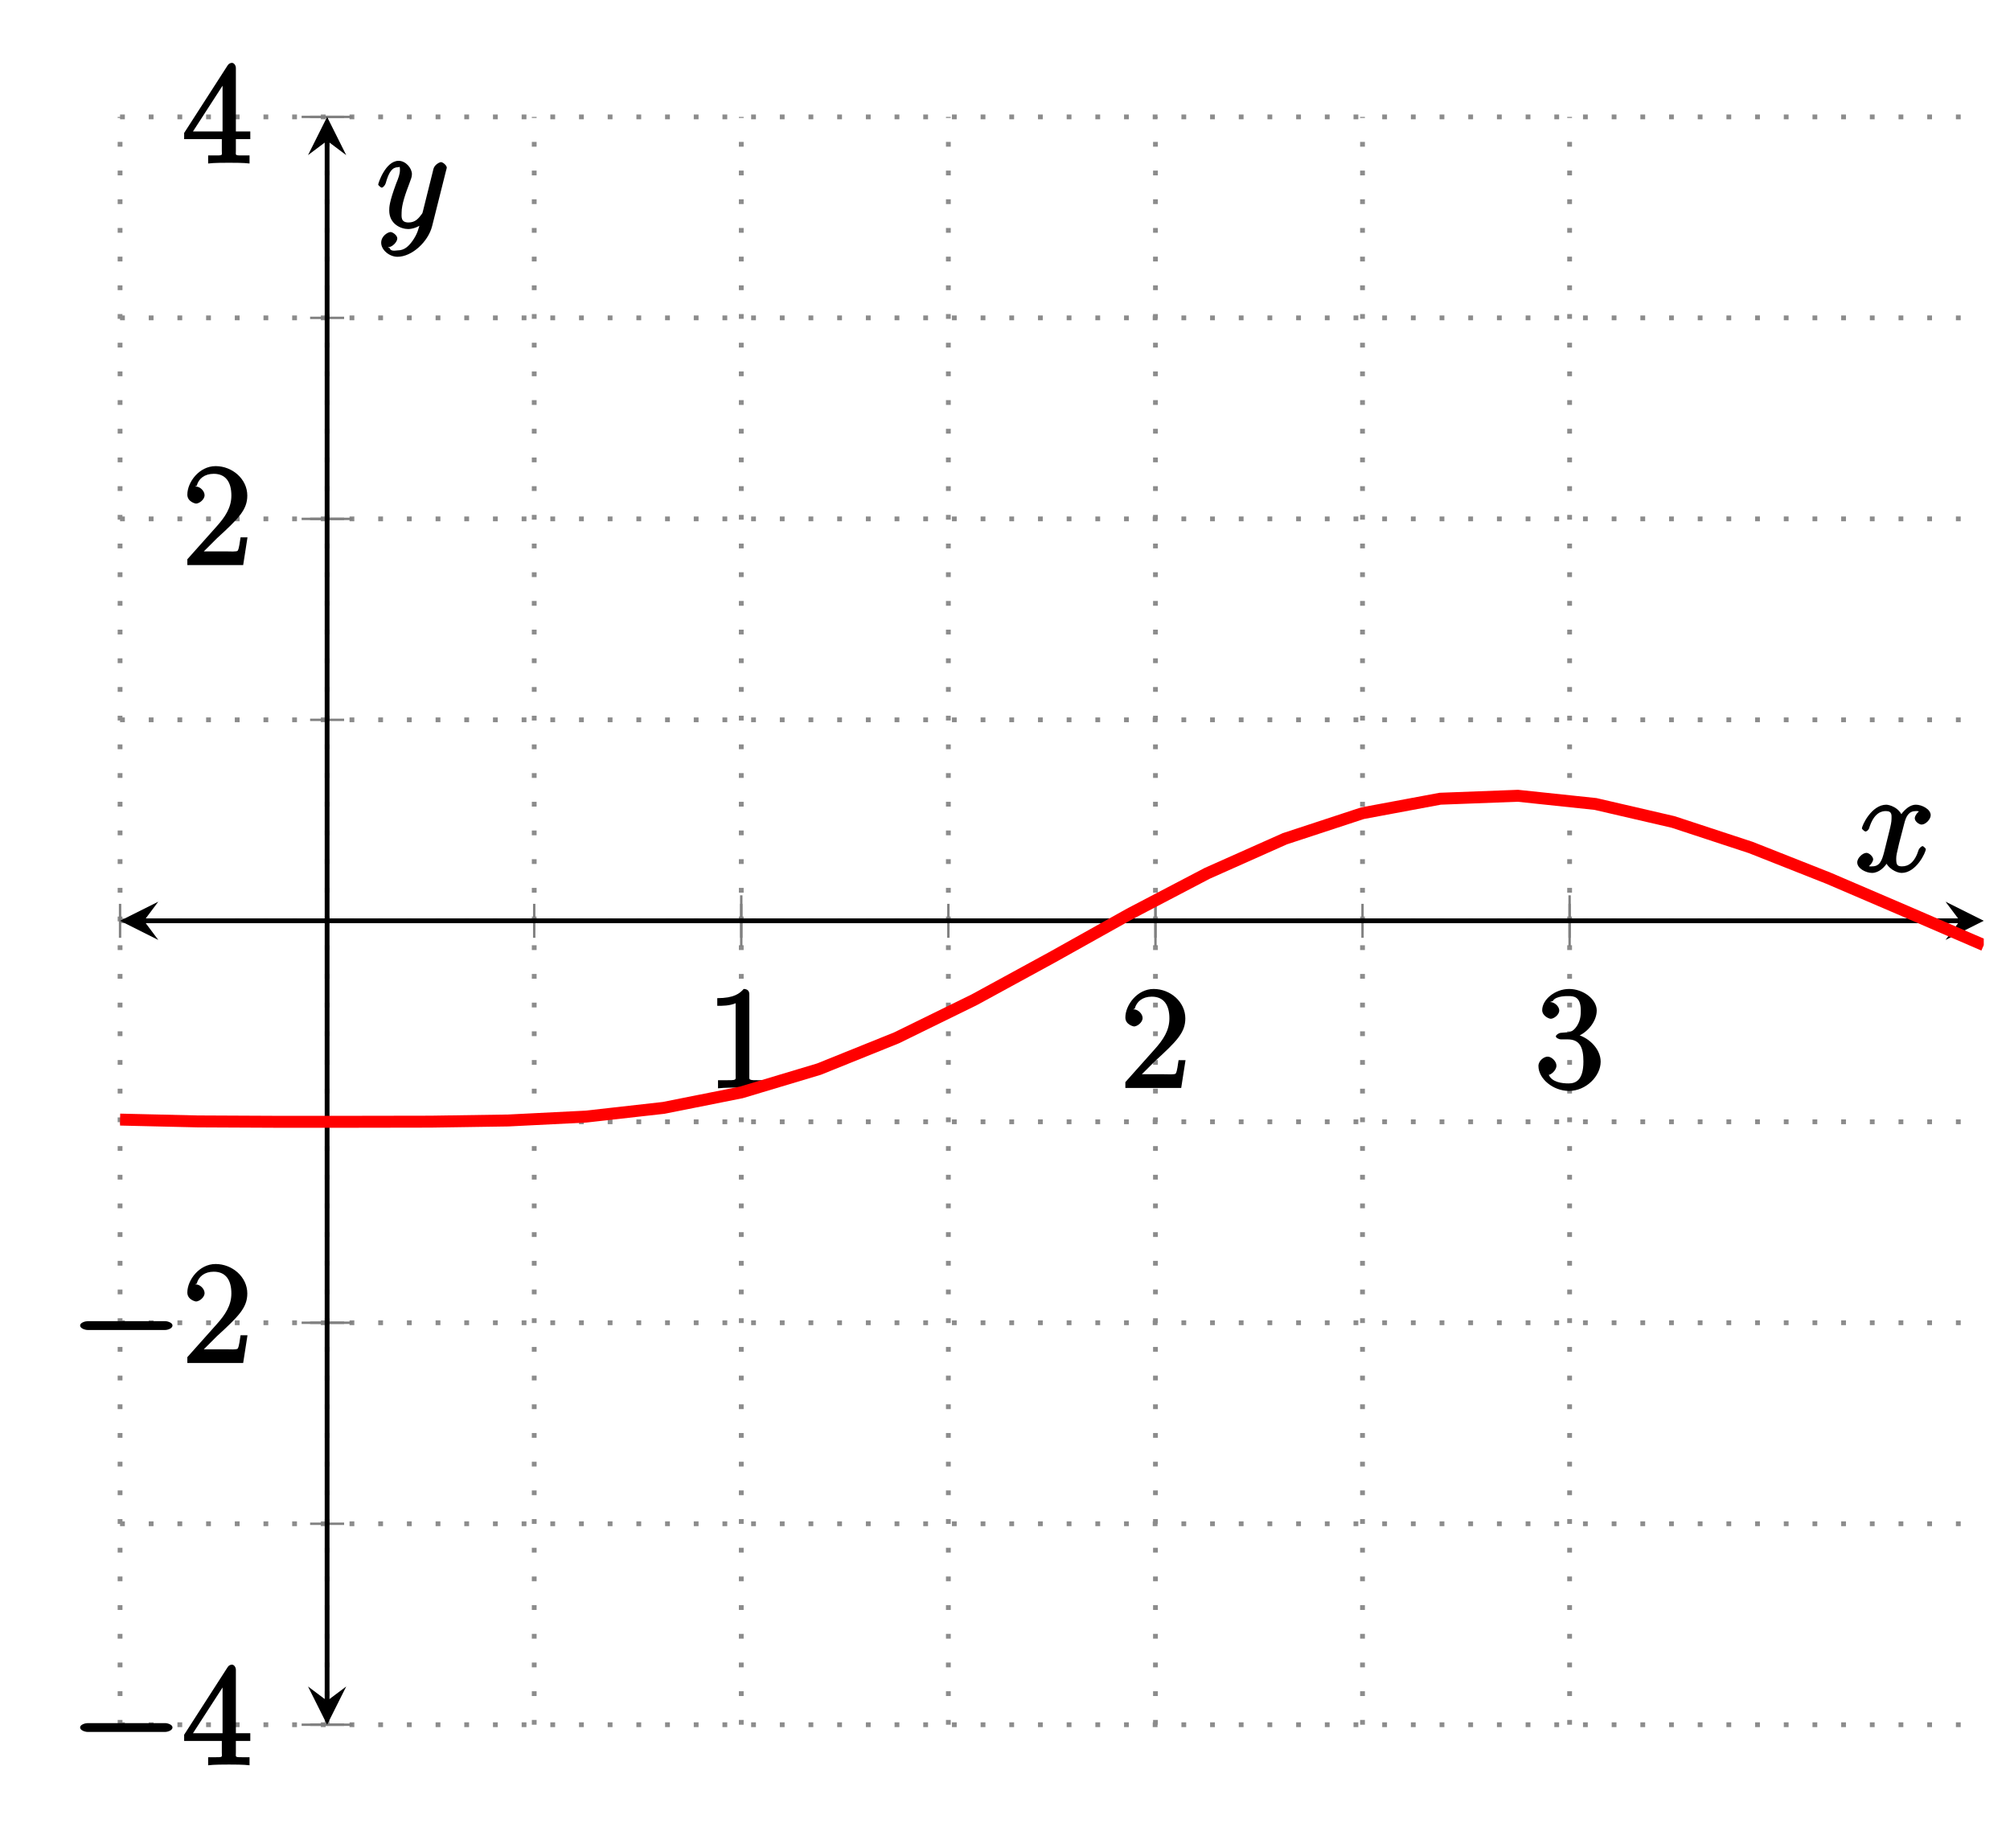
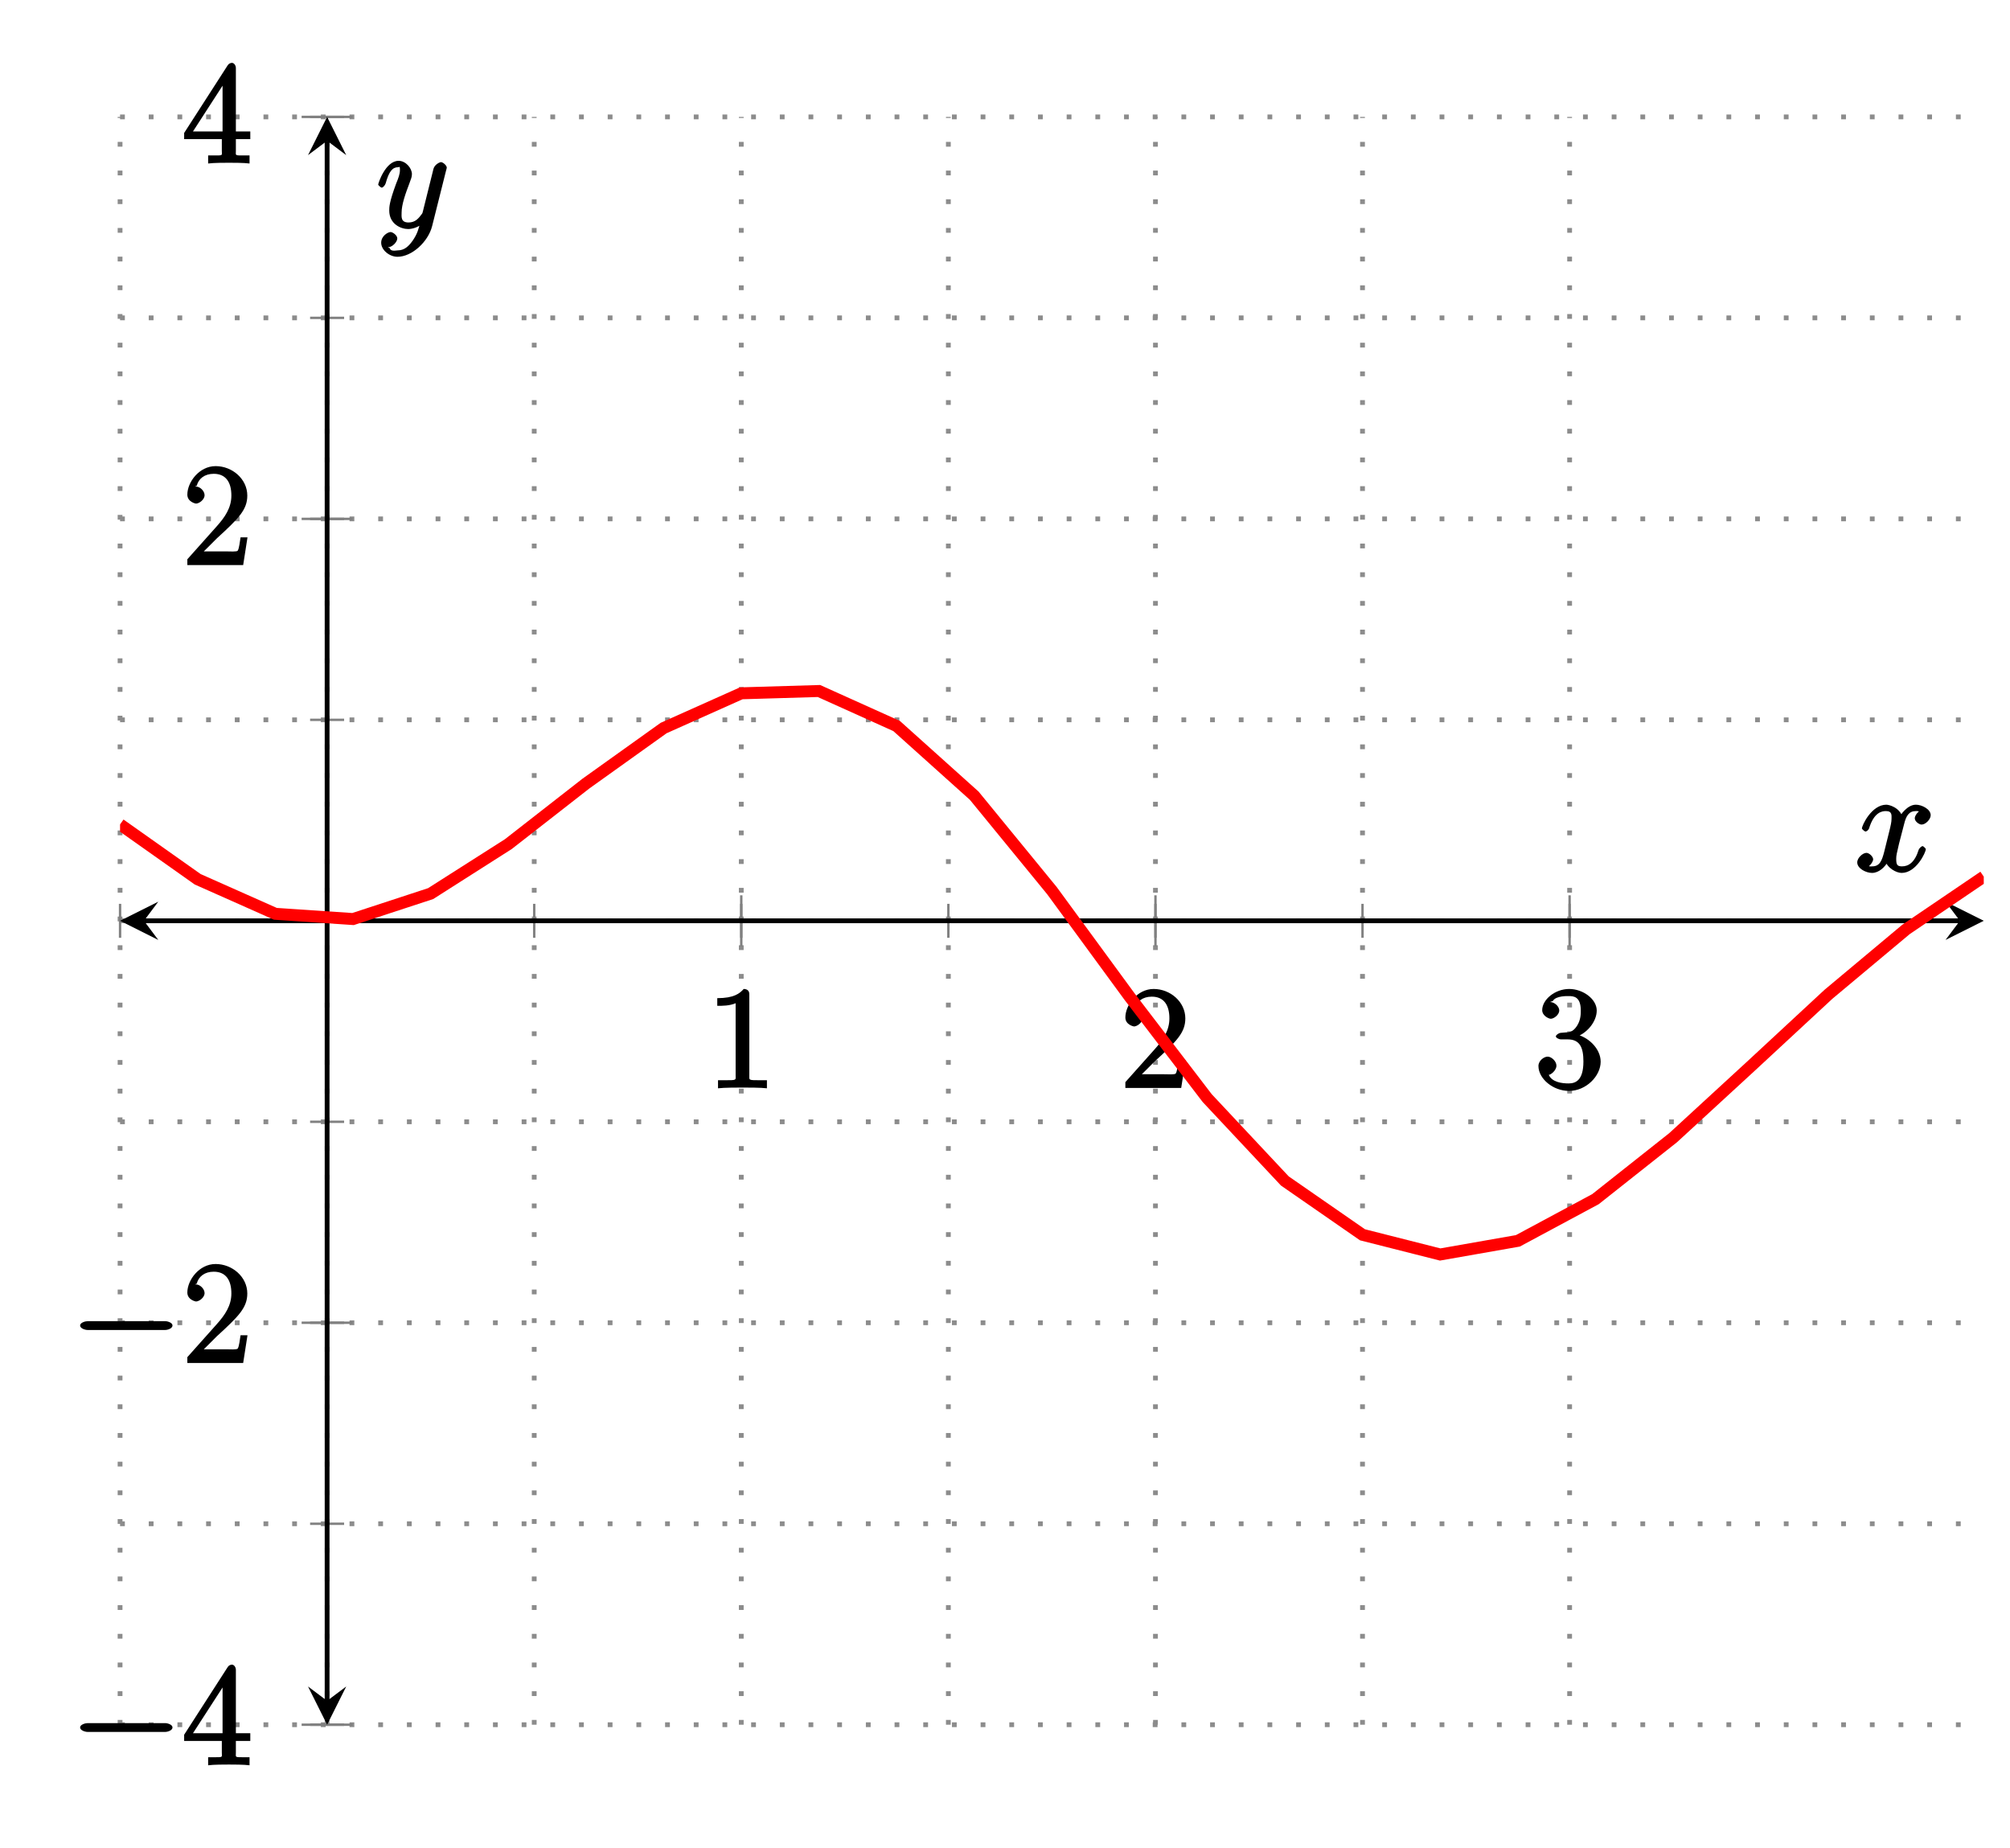
<svg xmlns="http://www.w3.org/2000/svg" xmlns:xlink="http://www.w3.org/1999/xlink" width="167.61pt" height="154.03pt" viewBox="0 0 167.61 154.03" version="1.1">
  <defs>
    <g>
      <symbol overflow="visible" id="glyph0-0">
        <path style="stroke:none;" d="" />
      </symbol>
      <symbol overflow="visible" id="glyph0-1">
        <path style="stroke:none;" d="M 3.594 -7.812 C 3.594 -8.078 3.438 -8.25 3.125 -8.25 C 2.797 -7.875 2.312 -7.484 0.922 -7.484 L 0.922 -6.844 C 1.359 -6.844 1.953 -6.844 2.453 -7.062 L 2.453 -1.062 C 2.453 -0.641 2.578 -0.641 1.531 -0.641 L 0.984 -0.641 L 0.984 0.031 C 1.484 -0.031 2.641 -0.031 3.031 -0.031 C 3.438 -0.031 4.578 -0.031 5.062 0.031 L 5.062 -0.641 L 4.531 -0.641 C 3.484 -0.641 3.594 -0.641 3.594 -1.062 Z M 3.594 -7.812 " />
      </symbol>
      <symbol overflow="visible" id="glyph0-2">
        <path style="stroke:none;" d="M 5.266 -2.312 L 4.859 -2.312 C 4.797 -1.953 4.75 -1.406 4.625 -1.203 C 4.547 -1.094 3.984 -1.141 3.625 -1.141 L 1.406 -1.141 L 1.516 -0.891 C 1.844 -1.156 2.562 -1.922 2.875 -2.219 C 4.703 -3.891 5.422 -4.609 5.422 -5.797 C 5.422 -7.172 4.172 -8.25 2.781 -8.25 C 1.406 -8.25 0.422 -6.906 0.422 -5.875 C 0.422 -5.266 1.109 -5.125 1.141 -5.125 C 1.406 -5.125 1.859 -5.453 1.859 -5.828 C 1.859 -6.172 1.484 -6.547 1.141 -6.547 C 1.047 -6.547 1.016 -6.547 1.203 -6.609 C 1.359 -7.203 1.859 -7.609 2.625 -7.609 C 3.641 -7.609 4.094 -6.891 4.094 -5.797 C 4.094 -4.781 3.562 -4 2.875 -3.234 L 0.422 -0.484 L 0.422 0 L 5.078 0 L 5.438 -2.312 Z M 5.266 -2.312 " />
      </symbol>
      <symbol overflow="visible" id="glyph0-3">
        <path style="stroke:none;" d="M 2.203 -4.594 C 2 -4.578 1.781 -4.406 1.781 -4.297 C 1.781 -4.188 2.016 -4.047 2.219 -4.047 L 2.766 -4.047 C 3.797 -4.047 4.078 -3.344 4.078 -2.203 C 4.078 -0.641 3.438 -0.375 2.844 -0.375 C 2.266 -0.375 1.453 -0.484 1.188 -1.094 C 1.328 -1.078 1.828 -1.438 1.828 -1.859 C 1.828 -2.219 1.422 -2.609 1.094 -2.609 C 0.797 -2.609 0.328 -2.281 0.328 -1.828 C 0.328 -0.766 1.547 0.25 2.875 0.25 C 4.297 0.25 5.516 -0.984 5.516 -2.188 C 5.516 -3.281 4.469 -4.297 3.328 -4.5 L 3.328 -4.203 C 4.359 -4.5 5.188 -5.516 5.188 -6.453 C 5.188 -7.406 4.047 -8.25 2.891 -8.25 C 1.703 -8.25 0.641 -7.359 0.641 -6.484 C 0.641 -6.016 1.188 -5.766 1.359 -5.766 C 1.609 -5.766 2.062 -6.094 2.062 -6.453 C 2.062 -6.844 1.609 -7.156 1.344 -7.156 C 1.281 -7.156 1.25 -7.156 1.531 -7.25 C 1.781 -7.703 2.797 -7.656 2.859 -7.656 C 3.25 -7.656 3.859 -7.625 3.859 -6.453 C 3.859 -6.234 3.875 -5.672 3.531 -5.156 C 3.172 -4.625 2.875 -4.641 2.562 -4.625 Z M 2.203 -4.594 " />
      </symbol>
      <symbol overflow="visible" id="glyph0-4">
        <path style="stroke:none;" d="M 4.469 -7.922 C 4.469 -8.156 4.312 -8.359 4.141 -8.359 C 4.047 -8.359 3.891 -8.312 3.797 -8.172 L 0.156 -2.516 L 0.156 -2 L 3.297 -2 L 3.297 -1.047 C 3.297 -0.609 3.438 -0.641 2.562 -0.641 L 2.156 -0.641 L 2.156 0.031 C 2.609 -0.031 3.547 -0.031 3.891 -0.031 C 4.219 -0.031 5.172 -0.031 5.609 0.031 L 5.609 -0.641 L 5.219 -0.641 C 4.344 -0.641 4.469 -0.609 4.469 -1.047 L 4.469 -2 L 5.672 -2 L 5.672 -2.641 L 4.469 -2.641 Z M 3.359 -7 L 3.359 -2.641 L 0.891 -2.641 L 3.641 -6.891 Z M 3.359 -7 " />
      </symbol>
      <symbol overflow="visible" id="glyph1-0">
        <path style="stroke:none;" d="" />
      </symbol>
      <symbol overflow="visible" id="glyph1-1">
        <path style="stroke:none;" d="M 7.875 -2.75 C 8.078 -2.75 8.484 -2.875 8.484 -3.125 C 8.484 -3.359 8.078 -3.484 7.875 -3.484 L 1.406 -3.484 C 1.203 -3.484 0.781 -3.359 0.781 -3.125 C 0.781 -2.875 1.203 -2.75 1.406 -2.75 Z M 7.875 -2.75 " />
      </symbol>
      <symbol overflow="visible" id="glyph2-0">
        <path style="stroke:none;" d="" />
      </symbol>
      <symbol overflow="visible" id="glyph2-1">
        <path style="stroke:none;" d="M 5.672 -5.172 C 5.281 -5.109 4.969 -4.656 4.969 -4.438 C 4.969 -4.141 5.359 -3.906 5.531 -3.906 C 5.891 -3.906 6.297 -4.359 6.297 -4.688 C 6.297 -5.188 5.562 -5.562 5.062 -5.562 C 4.344 -5.562 3.766 -4.703 3.656 -4.469 L 3.984 -4.469 C 3.703 -5.359 2.812 -5.562 2.594 -5.562 C 1.375 -5.562 0.562 -3.844 0.562 -3.578 C 0.562 -3.531 0.781 -3.328 0.859 -3.328 C 0.953 -3.328 1.094 -3.438 1.156 -3.578 C 1.562 -4.922 2.219 -5.031 2.562 -5.031 C 3.094 -5.031 3.031 -4.672 3.031 -4.391 C 3.031 -4.125 2.969 -3.844 2.828 -3.281 L 2.422 -1.641 C 2.234 -0.922 2.062 -0.422 1.422 -0.422 C 1.359 -0.422 1.172 -0.375 0.922 -0.531 L 0.812 -0.281 C 1.25 -0.359 1.5 -0.859 1.5 -1 C 1.5 -1.25 1.156 -1.547 0.938 -1.547 C 0.641 -1.547 0.172 -1.141 0.172 -0.75 C 0.172 -0.25 0.891 0.125 1.406 0.125 C 1.984 0.125 2.5 -0.375 2.75 -0.859 L 2.469 -0.969 C 2.672 -0.266 3.438 0.125 3.875 0.125 C 5.094 0.125 5.891 -1.594 5.891 -1.859 C 5.891 -1.906 5.688 -2.109 5.625 -2.109 C 5.516 -2.109 5.328 -1.906 5.297 -1.812 C 4.969 -0.75 4.453 -0.422 3.906 -0.422 C 3.484 -0.422 3.422 -0.578 3.422 -1.062 C 3.422 -1.328 3.469 -1.516 3.656 -2.312 L 4.078 -3.938 C 4.25 -4.656 4.5 -5.031 5.062 -5.031 C 5.078 -5.031 5.297 -5.062 5.547 -4.906 Z M 5.672 -5.172 " />
      </symbol>
      <symbol overflow="visible" id="glyph2-2">
        <path style="stroke:none;" d="M 3.031 1.094 C 2.703 1.547 2.359 1.906 1.766 1.906 C 1.625 1.906 1.203 2.031 1.109 1.703 C 0.906 1.641 0.969 1.641 0.984 1.641 C 1.344 1.641 1.75 1.188 1.75 0.906 C 1.75 0.641 1.359 0.375 1.188 0.375 C 0.984 0.375 0.406 0.688 0.406 1.266 C 0.406 1.875 1.094 2.438 1.766 2.438 C 2.969 2.438 4.328 1.188 4.656 -0.125 L 5.828 -4.797 C 5.844 -4.859 5.875 -4.922 5.875 -5 C 5.875 -5.172 5.562 -5.453 5.391 -5.453 C 5.281 -5.453 4.859 -5.25 4.766 -4.891 L 3.891 -1.375 C 3.828 -1.156 3.875 -1.25 3.781 -1.109 C 3.531 -0.781 3.266 -0.422 2.688 -0.422 C 2.016 -0.422 2.109 -0.922 2.109 -1.25 C 2.109 -1.922 2.438 -2.844 2.766 -3.703 C 2.891 -4.047 2.969 -4.219 2.969 -4.453 C 2.969 -4.953 2.453 -5.562 1.859 -5.562 C 0.766 -5.562 0.156 -3.688 0.156 -3.578 C 0.156 -3.531 0.375 -3.328 0.453 -3.328 C 0.562 -3.328 0.734 -3.531 0.781 -3.688 C 1.062 -4.703 1.359 -5.031 1.828 -5.031 C 1.938 -5.031 1.969 -5.172 1.969 -4.781 C 1.969 -4.469 1.844 -4.125 1.656 -3.672 C 1.078 -2.109 1.078 -1.703 1.078 -1.422 C 1.078 -0.281 2.062 0.125 2.656 0.125 C 3 0.125 3.531 -0.031 3.844 -0.344 L 3.688 -0.516 C 3.516 0.141 3.438 0.5 3.031 1.094 Z M 3.031 1.094 " />
      </symbol>
    </g>
    <clipPath id="clip1">
-       <path d="M 10.012 52 L 165.422 52 L 165.422 108 L 10.012 108 Z M 10.012 52 " />
+       <path d="M 10.012 43 L 165.422 43 L 165.422 119 L 10.012 119 Z M 10.012 43 " />
    </clipPath>
  </defs>
  <g id="surface1">
    <path style="fill:none;stroke-width:0.399;stroke-linecap:butt;stroke-linejoin:miter;stroke:rgb(54.999%,54.999%,54.999%);stroke-opacity:1;stroke-dasharray:0.399,1.993;stroke-miterlimit:10;" d="M 0.002 0.001 L 0.002 134.044 M 17.267 0.001 L 17.267 134.044 M 34.537 0.001 L 34.537 134.044 M 51.803 0.001 L 51.803 134.044 M 69.072 0.001 L 69.072 134.044 M 86.342 0.001 L 86.342 134.044 M 103.607 0.001 L 103.607 134.044 M 120.877 0.001 L 120.877 134.044 " transform="matrix(1,0,0,-1,10.01,143.79)" />
    <path style="fill:none;stroke-width:0.399;stroke-linecap:butt;stroke-linejoin:miter;stroke:rgb(54.999%,54.999%,54.999%);stroke-opacity:1;stroke-dasharray:0.399,1.993;stroke-miterlimit:10;" d="M 0.002 0.001 L 155.412 0.001 M 0.002 16.755 L 155.412 16.755 M 0.002 33.513 L 155.412 33.513 M 0.002 50.267 L 155.412 50.267 M 0.002 67.024 L 155.412 67.024 M 0.002 83.778 L 155.412 83.778 M 0.002 100.532 L 155.412 100.532 M 0.002 117.29 L 155.412 117.29 M 0.002 134.044 L 155.412 134.044 " transform="matrix(1,0,0,-1,10.01,143.79)" />
    <path style="fill:none;stroke-width:0.199;stroke-linecap:butt;stroke-linejoin:miter;stroke:rgb(50%,50%,50%);stroke-opacity:1;stroke-miterlimit:10;" d="M 0.002 65.606 L 0.002 68.438 M 17.267 65.606 L 17.267 68.438 M 34.537 65.606 L 34.537 68.438 M 51.803 65.606 L 51.803 68.438 M 69.072 65.606 L 69.072 68.438 M 86.342 65.606 L 86.342 68.438 M 103.607 65.606 L 103.607 68.438 M 120.877 65.606 L 120.877 68.438 " transform="matrix(1,0,0,-1,10.01,143.79)" />
    <path style="fill:none;stroke-width:0.199;stroke-linecap:butt;stroke-linejoin:miter;stroke:rgb(50%,50%,50%);stroke-opacity:1;stroke-miterlimit:10;" d="M 51.803 64.895 L 51.803 69.149 M 86.342 64.895 L 86.342 69.149 M 120.877 64.895 L 120.877 69.149 " transform="matrix(1,0,0,-1,10.01,143.79)" />
    <path style="fill:none;stroke-width:0.199;stroke-linecap:butt;stroke-linejoin:miter;stroke:rgb(50%,50%,50%);stroke-opacity:1;stroke-miterlimit:10;" d="M 15.849 0.001 L 18.685 0.001 M 15.849 16.755 L 18.685 16.755 M 15.849 33.513 L 18.685 33.513 M 15.849 50.267 L 18.685 50.267 M 15.849 67.024 L 18.685 67.024 M 15.849 83.778 L 18.685 83.778 M 15.849 100.532 L 18.685 100.532 M 15.849 117.29 L 18.685 117.29 M 15.849 134.044 L 18.685 134.044 " transform="matrix(1,0,0,-1,10.01,143.79)" />
    <path style="fill:none;stroke-width:0.199;stroke-linecap:butt;stroke-linejoin:miter;stroke:rgb(50%,50%,50%);stroke-opacity:1;stroke-miterlimit:10;" d="M 15.142 0.001 L 19.392 0.001 M 15.142 33.513 L 19.392 33.513 M 15.142 100.532 L 19.392 100.532 M 15.142 134.044 L 19.392 134.044 " transform="matrix(1,0,0,-1,10.01,143.79)" />
    <path style="fill:none;stroke-width:0.399;stroke-linecap:butt;stroke-linejoin:miter;stroke:rgb(0%,0%,0%);stroke-opacity:1;stroke-miterlimit:10;" d="M 1.994 67.024 L 153.42 67.024 " transform="matrix(1,0,0,-1,10.01,143.79)" />
    <path style=" stroke:none;fill-rule:nonzero;fill:rgb(0%,0%,0%);fill-opacity:1;" d="M 10.012 76.766 L 13.199 78.363 L 12.004 76.766 L 13.199 75.172 " />
    <path style=" stroke:none;fill-rule:nonzero;fill:rgb(0%,0%,0%);fill-opacity:1;" d="M 165.422 76.766 L 162.234 75.172 L 163.43 76.766 L 162.234 78.363 " />
    <path style="fill:none;stroke-width:0.399;stroke-linecap:butt;stroke-linejoin:miter;stroke:rgb(0%,0%,0%);stroke-opacity:1;stroke-miterlimit:10;" d="M 17.267 1.993 L 17.267 132.052 " transform="matrix(1,0,0,-1,10.01,143.79)" />
    <path style=" stroke:none;fill-rule:nonzero;fill:rgb(0%,0%,0%);fill-opacity:1;" d="M 27.277 143.789 L 28.871 140.602 L 27.277 141.797 L 25.684 140.602 " />
    <path style=" stroke:none;fill-rule:nonzero;fill:rgb(0%,0%,0%);fill-opacity:1;" d="M 27.277 9.746 L 25.684 12.934 L 27.277 11.738 L 28.871 12.934 " />
    <g style="fill:rgb(0%,0%,0%);fill-opacity:1;">
      <use xlink:href="#glyph0-1" x="58.89" y="90.7" />
    </g>
    <g style="fill:rgb(0%,0%,0%);fill-opacity:1;">
      <use xlink:href="#glyph0-2" x="93.42" y="90.7" />
    </g>
    <g style="fill:rgb(0%,0%,0%);fill-opacity:1;">
      <use xlink:href="#glyph0-3" x="127.96" y="90.7" />
    </g>
    <g style="fill:rgb(0%,0%,0%);fill-opacity:1;">
      <use xlink:href="#glyph1-1" x="5.9" y="147.14" />
    </g>
    <g style="fill:rgb(0%,0%,0%);fill-opacity:1;">
      <use xlink:href="#glyph0-4" x="15.2" y="147.14" />
    </g>
    <g style="fill:rgb(0%,0%,0%);fill-opacity:1;">
      <use xlink:href="#glyph1-1" x="5.9" y="113.63" />
    </g>
    <g style="fill:rgb(0%,0%,0%);fill-opacity:1;">
      <use xlink:href="#glyph0-2" x="15.2" y="113.63" />
    </g>
    <g style="fill:rgb(0%,0%,0%);fill-opacity:1;">
      <use xlink:href="#glyph0-2" x="15.2" y="47.11" />
    </g>
    <g style="fill:rgb(0%,0%,0%);fill-opacity:1;">
      <use xlink:href="#glyph0-4" x="15.2" y="13.6" />
    </g>
    <g clip-path="url(#clip1)" clip-rule="nonzero">
-       <path style="fill:none;stroke-width:0.996;stroke-linecap:butt;stroke-linejoin:miter;stroke:rgb(100%,0%,0%);stroke-opacity:1;stroke-miterlimit:10;" d="M 0.002 50.45 L 6.474 50.298 L 12.951 50.267 L 19.427 50.267 L 25.9 50.278 L 32.377 50.376 L 38.853 50.7 L 45.33 51.427 L 51.803 52.716 L 58.279 54.657 L 64.756 57.267 L 71.228 60.438 L 77.705 63.97 L 84.181 67.591 L 90.658 70.981 L 97.131 73.864 L 103.607 75.993 L 110.084 77.2 L 116.56 77.446 L 123.033 76.763 L 129.51 75.263 L 135.986 73.134 L 142.459 70.575 L 148.935 67.798 L 155.412 64.997 " transform="matrix(1,0,0,-1,10.01,143.79)" />
+       <path style="fill:none;stroke-width:0.996;stroke-linecap:butt;stroke-linejoin:miter;stroke:rgb(100%,0%,0%);stroke-opacity:1;stroke-miterlimit:10;" d="M 0.002 75.06 L 6.474 70.485 L 12.951 67.606 L 19.427 67.169 L 25.9 69.29 L 32.377 73.415 L 38.853 78.466 L 45.33 83.095 L 51.803 85.989 L 58.279 86.181 L 64.756 83.263 L 71.228 77.454 L 77.705 69.544 L 84.181 60.704 L 90.658 52.239 L 97.131 45.333 L 103.607 40.845 L 110.084 39.204 L 116.56 40.341 L 123.033 43.817 L 129.51 48.942 L 135.986 54.895 L 142.459 60.895 L 148.935 66.31 L 155.412 70.704 " transform="matrix(1,0,0,-1,10.01,143.79)" />
    </g>
    <g style="fill:rgb(0%,0%,0%);fill-opacity:1;">
      <use xlink:href="#glyph2-1" x="154.7" y="72.65" />
    </g>
    <g style="fill:rgb(0%,0%,0%);fill-opacity:1;">
      <use xlink:href="#glyph2-2" x="31.38" y="18.97" />
    </g>
  </g>
</svg>
